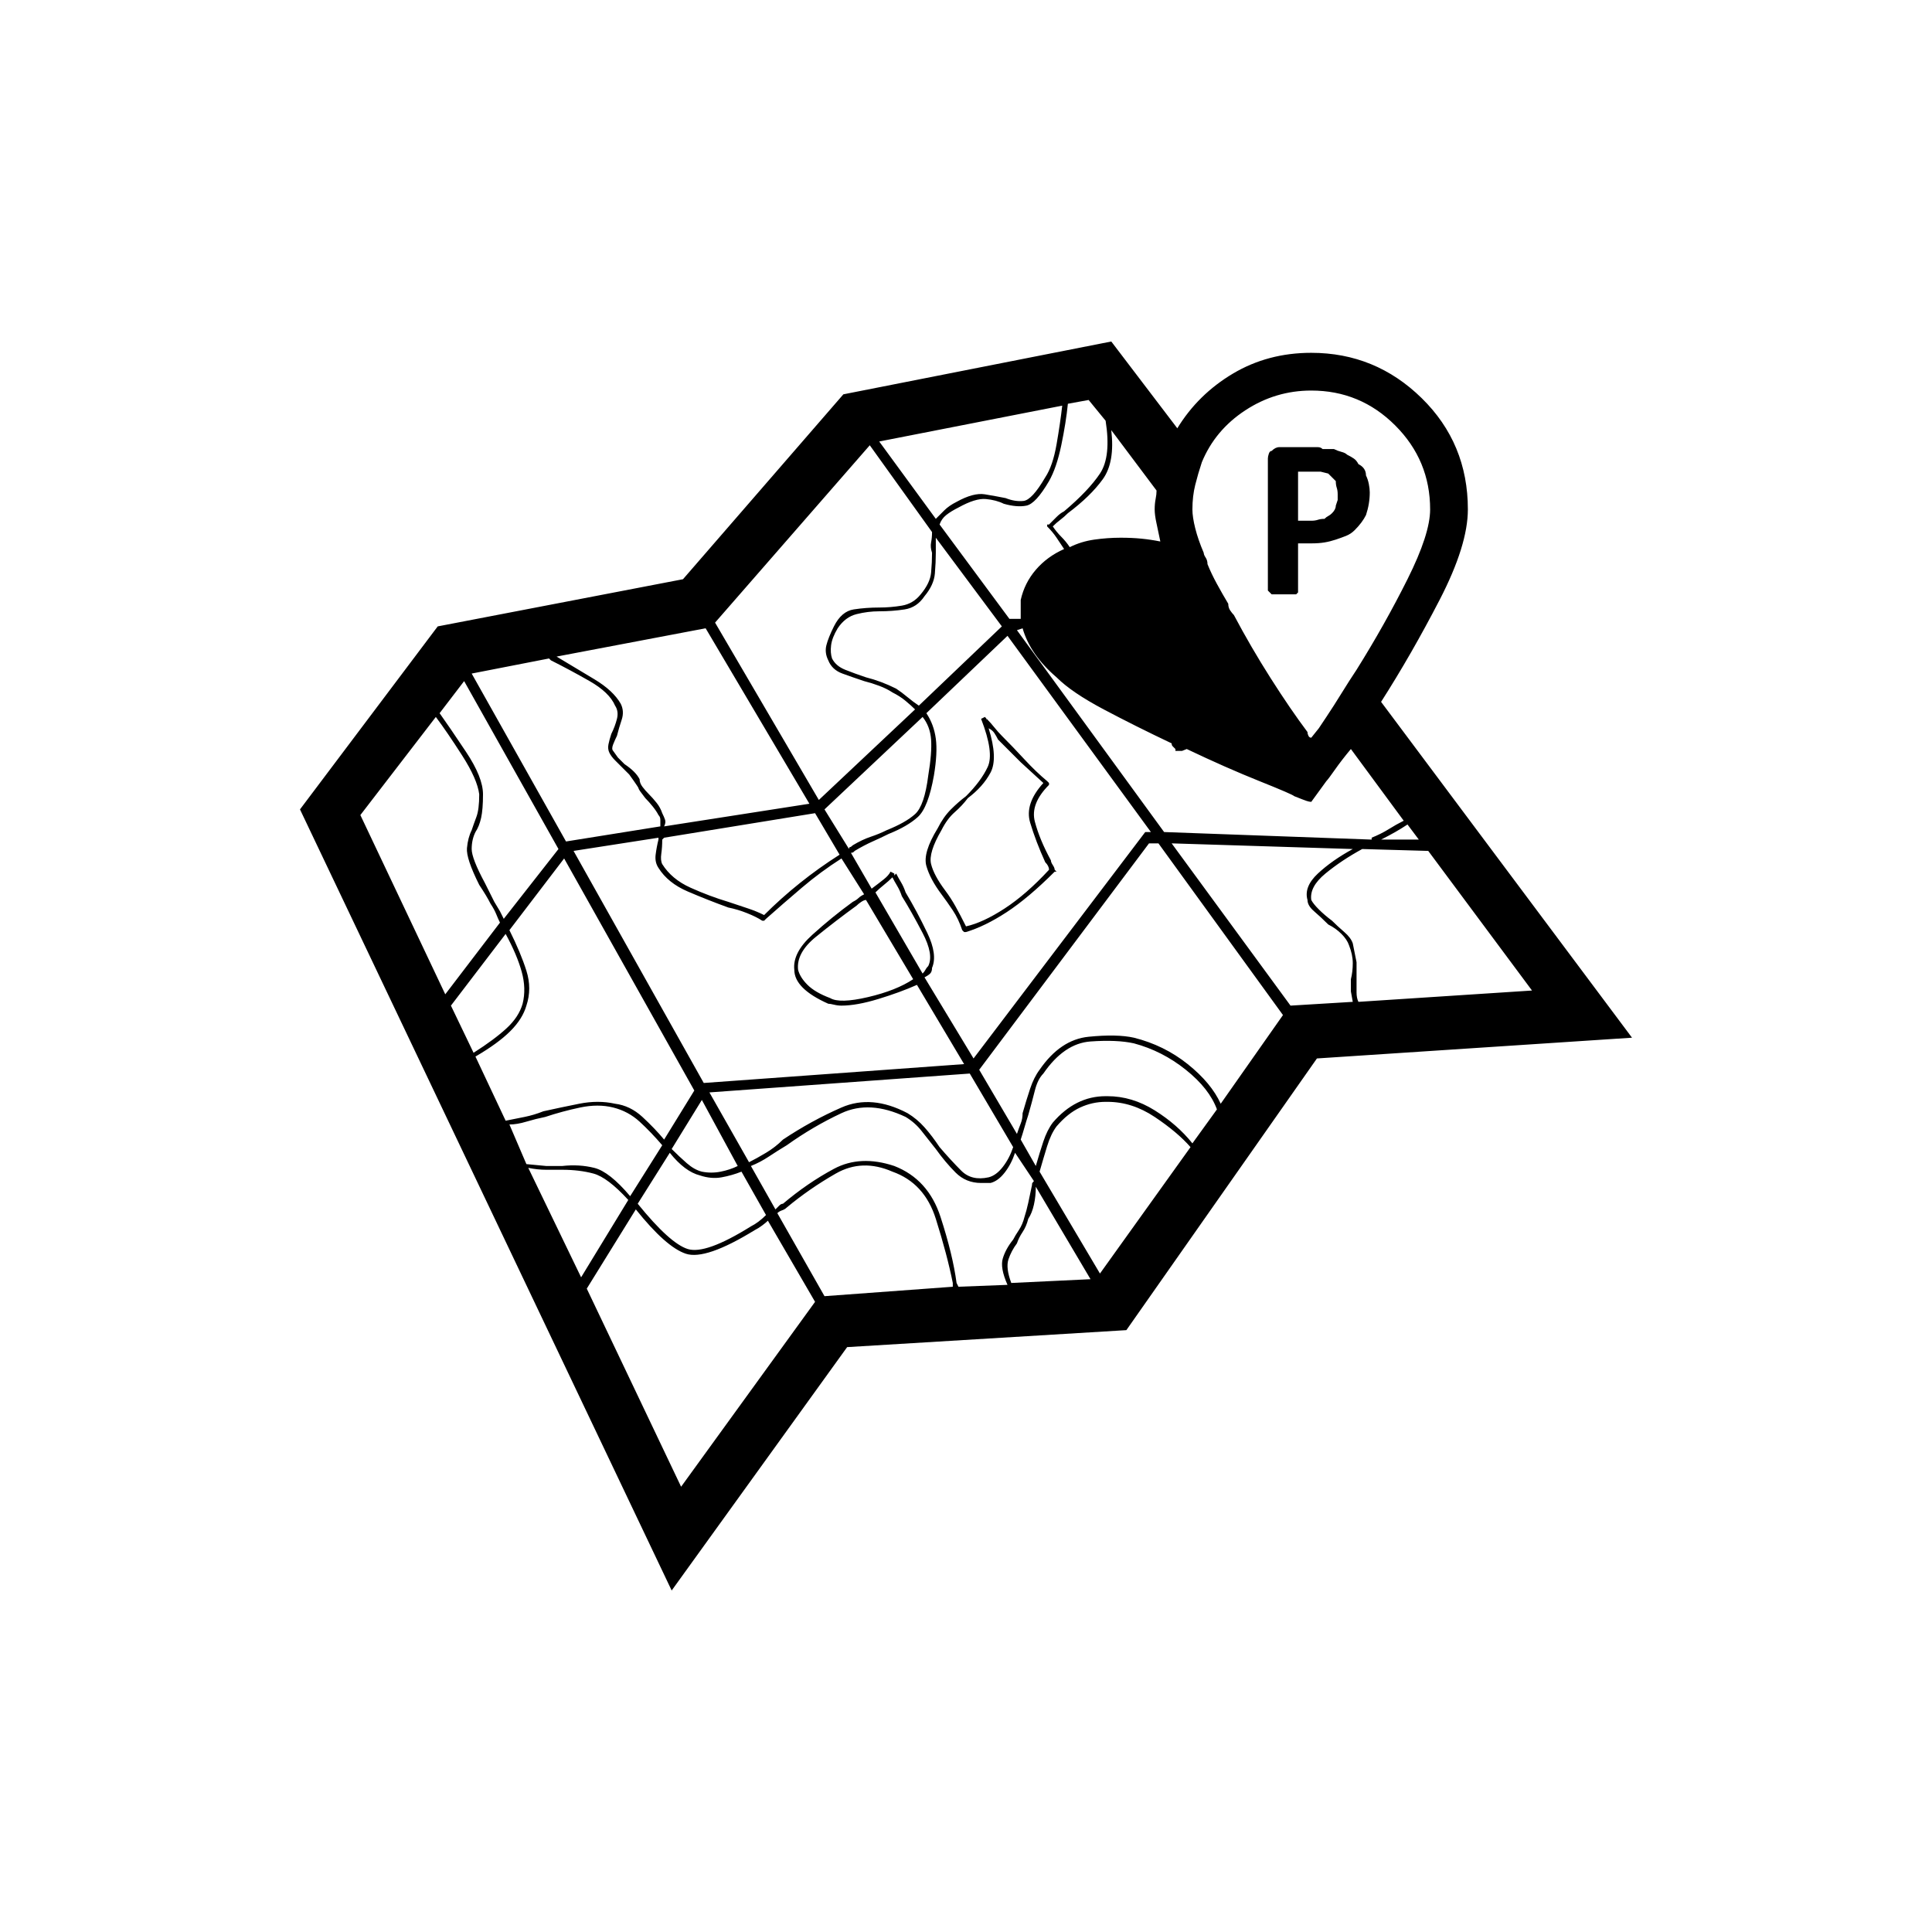
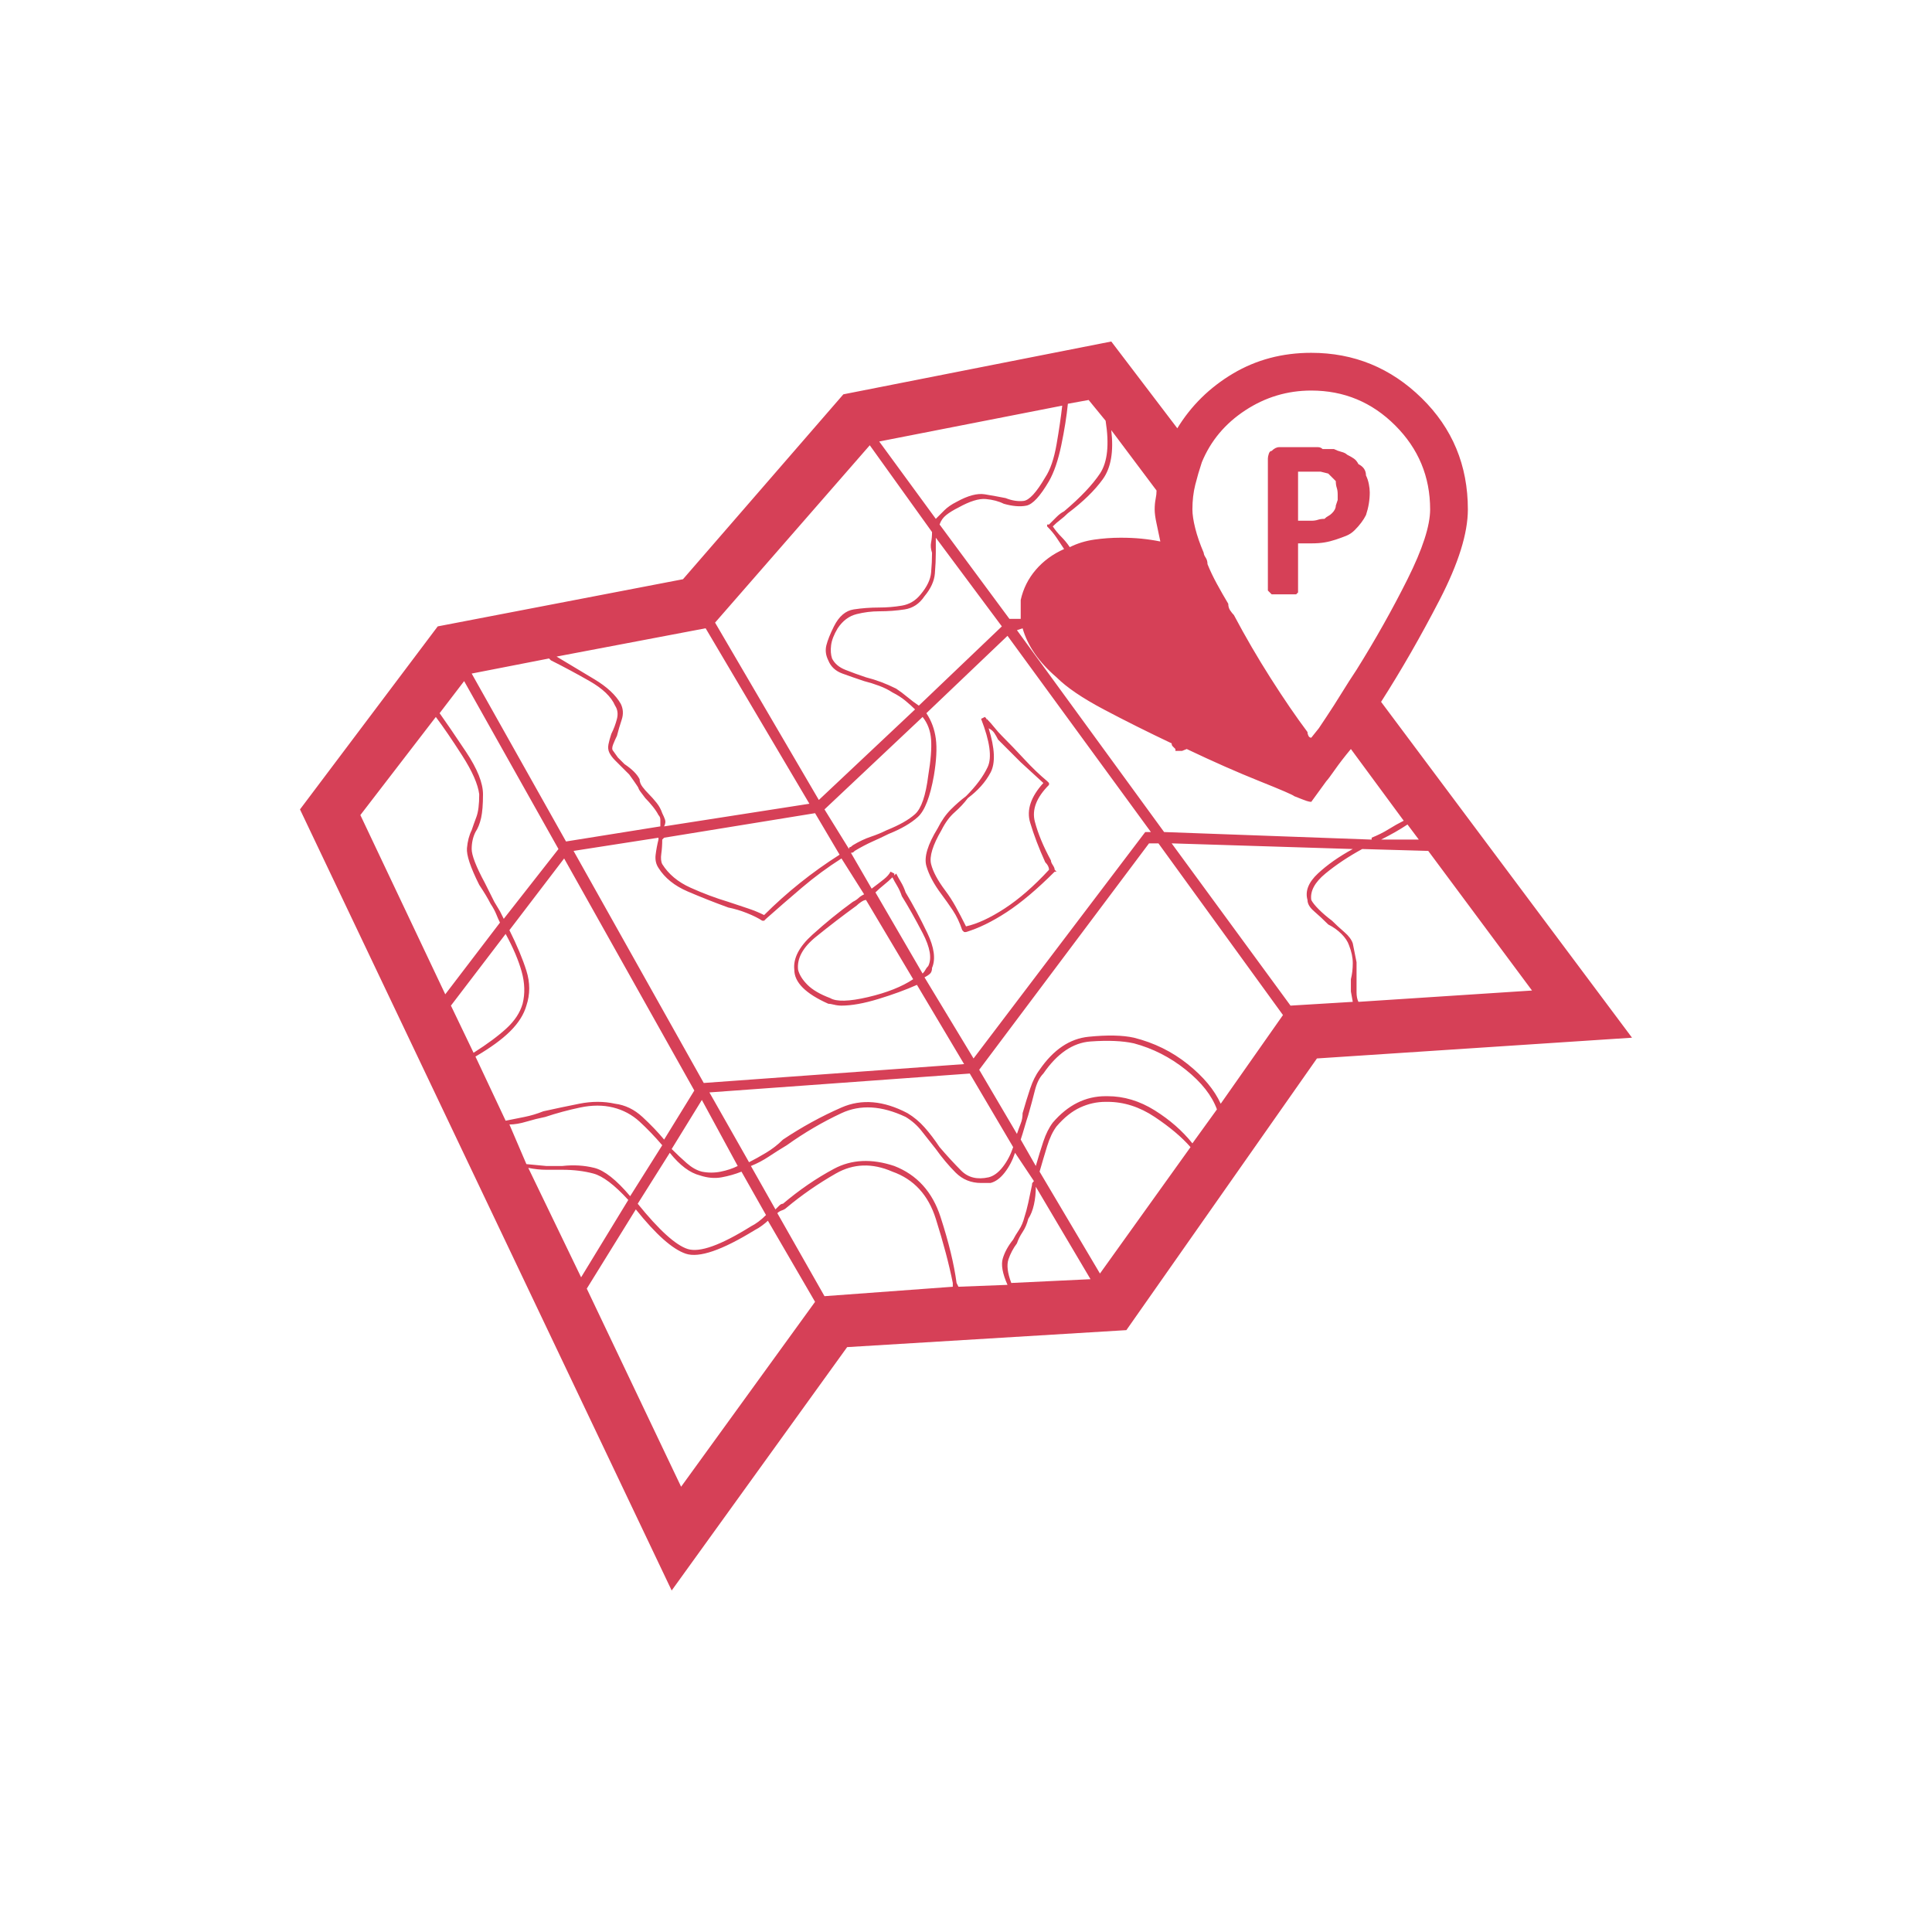
<svg xmlns="http://www.w3.org/2000/svg" version="1.1" viewBox="0 0 1024 1024">
  <g transform="matrix(1 0 0 -1 0 960)">
-     <path fill="currentColor" d="M732 588q16 25 31 54t15 48q0 35 -24.5 59t-58.5 24q-23 0 -41.5 -11t-29.5 -29l-35 46l-142 -28l-85 -98l-130 -25l-73 -97l197 -414l93 129l148 9l101 144l167 11l-133 178v0zM719 441v9t-2 10q-1 3 -4.5 6t-6.5 6q-4 3 -7 6t-4 5q-1 7 7.5 14t19.5 13l35 -1l55 -74 l-92 -6q-1 2 -1 5v7v0zM752 515h-20q4 2 7.5 4t6.5 4zM744 525q-4 -2 -8 -4.5t-9 -4.5v-0.5v-0.5l-110 4l-78 107l3 1q2 -7 6.5 -13.5t11.5 -12.5q8 -8 25 -17t36 -18q0 -1 0.5 -1.5l1.5 -1.5v-1h1h2.5t2.5 1q21 -10 38.5 -17t18.5 -8q5 -2 6.5 -2.5t2.5 -0.5v0l8 11 q1 1 4.5 6t8.5 11l28 -38v0zM534 279l-26 -1l-0.5 1l-0.5 1q-2 15 -8.5 35t-24.5 27q-18 6 -32 -1.5t-27 -18.5q-1 0 -2 -1l-2 -2l-13 23q5 2 9.5 5t9.5 6q14 10 29 17t34 -2q5 -3 8.5 -7.5t7.5 -9.5q5 -7 10.5 -12.5t13.5 -5.5h2h3q4 1 7.5 5.5t5.5 10.5l10 -15 q-1 -1 -1 -1.5v-0.5q-1 -5 -2 -9.5t-2 -7.5q-1 -4 -3 -7t-3 -5q-4 -5 -5.5 -10t2.5 -14v0zM496 667v4v4l35 -47l-44 -42q-3 2 -6 4.5t-6 4.5q-4 2 -8 3.5t-8 2.5q-6 2 -11 4t-7 6q-1 3 -0.5 7t3.5 9q4 6 10 7.5t12 1.5q7 0 13.5 1t10.5 7q5 6 5.5 12t0.5 11v0zM445 507 q-11 -7 -21 -15t-19 -17q-4 2 -8.5 3.5l-10.5 3.5q-10 3 -20 7.5t-15 12.5q-1 2 -0.5 5.5t0.5 7.5l0.5 0.5l0.5 0.5l80 13zM437 531l52 49q4 -5 4.5 -12t-1.5 -19q-2 -16 -7 -20.5t-15 -8.5q-4 -2 -8.5 -3.5t-9.5 -4.5q-1 -1 -1.5 -1t-0.5 -1l-13 21v0zM349 500 q5 -8 15.5 -12.5t21.5 -8.5q5 -1 10 -3t8 -4h1l1 1q9 8 19 16.5t21 15.5l12 -19q-2 -1 -3 -2t-3 -2q-11 -8 -21.5 -17.5t-9.5 -18.5q0 -5 4.5 -9.5t13.5 -8.5q1 0 3 -0.5t4 -0.5q8 0 19.5 3.5t20.5 7.5l25 -42l-138 -10l-69 123l45 7v-0.5v-0.5q-1 -4 -1.5 -8t1.5 -7v0z M484 441q-9 -6 -24 -9.5t-20 -0.5q-8 3 -12 7t-5 8q-1 9 9.5 17.5t21.5 16.5q1 1 2.5 2t2.5 1zM464 487q2 2 4.5 4t4.5 4q1 -2 2.5 -4.5t2.5 -5.5q5 -8 11 -19.5t3 -17.5q-1 -1 -1.5 -2t-1.5 -2l-25 43v0zM391 342q-4 -2 -9 -3t-10 0q-4 1 -8 4.5t-8 7.5l16 26l19 -35v0z M355 349q4 -5 8 -8t8 -4q6 -2 11.5 -1t10.5 3l13 -23q-2 -2 -4 -3.5t-4 -2.5q-24 -15 -33.5 -12t-26.5 24v0l17 27v0zM524 336q-9 -2 -14.5 3.5t-11.5 12.5q-4 6 -8 10.5t-9 7.5q-19 10 -35 3t-31 -17q-4 -4 -9 -7t-9 -5l-21 37l138 10l23 -39q-2 -6 -5.5 -10.5t-7.5 -5.5v0 zM490 442q2 1 3 2t1 3q3 7 -2.5 18.5t-11.5 21.5q-1 3 -2.5 5.5t-2.5 4.5l-1 -1v0.5v0.5l-2 1q-1 -2 -3.5 -4t-6.5 -5l-11 19q1 0 1.5 0.5l0.5 0.5q5 3 9.5 5t8.5 4q10 4 15.5 9t8.5 22q2 12 1 19.5t-5 13.5l43 41l76 -104h-3l-91 -120l-26 43v0zM632 690q0 7 1.5 13t3.5 12 q7 17 23 27.5t35 10.5q26 0 44.5 -18.5t18.5 -44.5q0 -13 -12 -37t-27 -48q-4 -6 -8 -12.5t-8 -12.5l-4 -6t-4 -5q-1 0 -1.5 1t-0.5 2q-9 12 -19.5 28.5t-19.5 33.5q-1 1 -2 2.5t-1 3.5q-3 5 -6 10.5t-5 10.5q0 2 -1 3.5t-1 2.5q-3 7 -4.5 13t-1.5 10zM613 700 q0 -2 -0.5 -4.5t-0.5 -5.5t1 -7.5t2 -9.5q-5 1 -10 1.5t-11 0.5q-7 0 -14 -1t-13 -4q-2 3 -4.5 5.5t-4.5 5.5q2 2 4 3.5t4 3.5q12 9 18.5 18t4.5 26l24 -32v0zM586 737q3 -19 -3 -28t-19 -20q-2 -1 -4 -3l-4 -4h-1v-1q3 -3 5 -6l4 -6q-9 -4 -15 -11t-8 -16v-4.5v-5.5h-6v0 l-37 50q1 3 3.5 5t6.5 4q9 5 14.5 4.5t9.5 -2.5q7 -2 12 -1t12 13q4 7 6.5 19t3.5 22l11 2l9 -11v0zM563 745q-1 -9 -3 -20.5t-6 -17.5q-7 -12 -11.5 -12.5t-9.5 1.5q-5 1 -11 2t-15 -4q-4 -2 -6.5 -4.5l-4.5 -4.5l-30 41l97 19v0zM461 724l33 -46q0 -3 -0.5 -5.5t0.5 -5.5 q0 -5 -0.5 -10.5t-5.5 -11.5q-4 -5 -10 -6t-12 -1q-7 0 -13.5 -1t-10.5 -9q-3 -6 -4 -10t1 -8q2 -5 7.5 -7t11.5 -4q4 -1 8 -2.5t7 -3.5q4 -2 7 -4.5t5 -4.5l-51 -48l-55 94zM374 627l55 -93l-77 -12q1 2 0.5 3.5t-1.5 3.5q-1 3 -3 5.5t-4 4.5t-3.5 4t-1.5 4q-1 2 -3 4t-5 4 l-3.5 3.5t-2.5 3.5q-1 1 0 3.5t2 4.5q1 4 2.5 8.5t-0.5 8.5q-4 7 -14 13l-20 12l79 15v0zM291 611l0.5 -0.5l0.5 -0.5q10 -5 20.5 -11t13.5 -13q2 -3 1 -7t-3 -8q-1 -3 -1.5 -5.5t0.5 -4.5t3 -4l4 -4l3.5 -3.5t2.5 -3.5t2.5 -4t3.5 -5q2 -2 4 -4.5t3 -4.5q1 -1 1 -2.5v-3.5 l-50 -8l-50 89l41 8v0zM246 599l50 -89l-29 -37l-2 4t-3 5l-2.5 5l-2.5 5q-7 13 -7 18t2 9q2 3 3 7.5t1 12.5q0 9 -9 22.5t-14 20.5l13 17v0zM231 580q6 -8 14 -20.5t9 -20.5q0 -8 -1.5 -12t-2.5 -7q-2 -4 -2.5 -9.5t6.5 -19.5q2 -3 3.5 -5.5t2.5 -4.5q2 -3 3 -5.5t2 -4.5 l-29 -38l-45 95l40 52v0zM268 465q6 -11 8.5 -20t0.5 -17q-2 -7 -8.5 -13t-17.5 -13l-12 25l29 38v0zM279 427q3 9 0 18.5t-9 21.5l29 38l69 -123l-16 -26q-5 6 -11.5 12t-14.5 7q-9 2 -19 0t-19 -4q-5 -2 -10 -3l-10 -2l-16 34q12 7 18.5 13.5t8.5 13.5zM289 368 q9 3 18.5 5t17.5 0t14 -7.5t12 -12.5l-17 -27q-11 13 -19 15t-17 1h-8.5t-10.5 1l-9 21q4 0 9 1.5t10 2.5v0zM298 340q9 0 16.5 -2t18.5 -14l-25 -41l-28 58q5 -1 9.5 -1h8.5v0zM361 172l-50 105l26 42q16 -20 26.5 -23.5t36.5 12.5q2 1 4 2.5t3 2.5l25 -43l-71 -98v0z M437 273l-25 44q1 1 2.5 1.5t2.5 1.5q12 10 26 18t30 1q17 -6 23 -25t9 -34v-1.5v-0.5zM536 280q-3 8 -1.5 12.5t4.5 8.5q1 3 3 6t3 7q2 3 3 7.5t1 9.5l29 -49l-42 -2v0zM583 285l-32 54q2 7 4 13.5t5 10.5q6 7 12.5 10t13.5 3h0.5h0.5q13 0 25 -8t19 -16l-48 -67v0z M632 354q-8 10 -20 17.5t-25 7.5h-0.5h-0.5q-8 0 -15 -3.5t-13 -10.5q-3 -4 -5 -10t-4 -13l-8 14q1 3 2 6.5t2 6.5q2 7 3.5 13t4.5 9q11 16 25 17t23 -1q15 -4 27.5 -14t16.5 -21l-13 -18v0zM647 375q-5 11 -17.5 21t-28.5 14q-9 2 -24 0.5t-26 -17.5q-3 -4 -5 -10t-4 -13 q0 -3 -1 -5.5t-2 -5.5l-20 34l90 120h5l66 -91l-33 -47v0zM684 427l-63 86l96 -3q-11 -6 -18.5 -13t-5.5 -14q0 -3 3.5 -6t7.5 -7q4 -2 7 -5t4 -6q2 -5 2 -9.5t-1 -8.5v-6.5t1 -5.5l-33 -2v0zM557 504q-6 11 -8.5 20.5t7.5 19.5v1l-1 1q-6 5 -12 11.5t-12 12.5q-2 2 -4 4.5 t-4 4.5v-1q0 1 -0.5 1.5l-0.5 0.5l-2 -1q7 -18 3.5 -25.5t-11.5 -15.5q-4 -3 -8 -7t-7 -10q-8 -13 -6 -20t8 -15q3 -4 6 -8.5t5 -10.5l1 -1h1q10 3 21.5 10.5t25.5 21.5h1l-1 1q0 1 -1 2.5t-1 2.5v0zM512 469q-3 6 -5.5 10.5t-5.5 8.5q-6 8 -7.5 14t5.5 18q3 6 7 9.5t7 7.5 q8 6 12 13.5t-1 23.5q2 -1 3 -2.5t2 -3.5l12 -12t12 -11q-10 -11 -7 -21t8 -21q1 -1 1.5 -2t0.5 -2q-12 -13 -23.5 -20.5t-20.5 -9.5v0zM674 645h1.5h0.5h2h2h2h2h1.5h1.5l0.5 0.5l0.5 0.5v0.5v0.5v0v0v25h7q4 0 7 0.5t6 1.5t5.5 2t4.5 3t3.5 4t2.5 4q1 3 1.5 6t0.5 6 q0 2 -0.5 4.5t-1.5 4.5q0 2 -1 3.5t-3 2.5q-1 2 -2.5 3t-3.5 2q-1 1 -3 1.5t-4 1.5h-2.5h-3.5q-1 1 -2.5 1h-2.5h-18q-1 0 -2 -0.5t-2 -1.5q-1 0 -1.5 -1.5t-0.5 -2.5v-70l0.5 -0.5l0.5 -0.5l0.5 -0.5l0.5 -0.5v0zM688 710h7h2.5h2.5t2 -0.5t2 -0.5l2 -2l2 -2q0 -2 0.5 -3.5 t0.5 -3.5v-3t-1 -3q0 -1 -0.5 -2t-1.5 -2t-2 -1.5t-2 -1.5q-2 0 -3.5 -0.5t-3.5 -0.5h-7v26v0z" />
+     <path fill="#d64057" d="M732 588q16 25 31 54t15 48q0 35 -24.5 59t-58.5 24q-23 0 -41.5 -11t-29.5 -29l-35 46l-142 -28l-85 -98l-130 -25l-73 -97l197 -414l93 129l148 9l101 144l167 11l-133 178v0zM719 441v9t-2 10q-1 3 -4.5 6t-6.5 6q-4 3 -7 6t-4 5q-1 7 7.5 14t19.5 13l35 -1l55 -74 l-92 -6q-1 2 -1 5v7v0zM752 515h-20q4 2 7.5 4t6.5 4zM744 525q-4 -2 -8 -4.5t-9 -4.5v-0.5v-0.5l-110 4l-78 107l3 1q2 -7 6.5 -13.5t11.5 -12.5q8 -8 25 -17t36 -18q0 -1 0.5 -1.5l1.5 -1.5v-1h1h2.5t2.5 1q21 -10 38.5 -17t18.5 -8q5 -2 6.5 -2.5t2.5 -0.5v0l8 11 q1 1 4.5 6t8.5 11l28 -38v0zM534 279l-26 -1l-0.5 1l-0.5 1q-2 15 -8.5 35t-24.5 27q-18 6 -32 -1.5t-27 -18.5q-1 0 -2 -1l-2 -2l-13 23q5 2 9.5 5t9.5 6q14 10 29 17t34 -2q5 -3 8.5 -7.5t7.5 -9.5q5 -7 10.5 -12.5t13.5 -5.5h2h3q4 1 7.5 5.5t5.5 10.5l10 -15 q-1 -1 -1 -1.5v-0.5q-1 -5 -2 -9.5t-2 -7.5q-1 -4 -3 -7t-3 -5q-4 -5 -5.5 -10t2.5 -14v0zM496 667v4v4l35 -47l-44 -42q-3 2 -6 4.5t-6 4.5q-4 2 -8 3.5t-8 2.5q-6 2 -11 4t-7 6q-1 3 -0.5 7t3.5 9q4 6 10 7.5t12 1.5q7 0 13.5 1t10.5 7q5 6 5.5 12t0.5 11v0zM445 507 q-11 -7 -21 -15t-19 -17q-4 2 -8.5 3.5l-10.5 3.5q-10 3 -20 7.5t-15 12.5q-1 2 -0.5 5.5t0.5 7.5l0.5 0.5l0.5 0.5l80 13zM437 531l52 49q4 -5 4.5 -12t-1.5 -19q-2 -16 -7 -20.5t-15 -8.5q-4 -2 -8.5 -3.5t-9.5 -4.5q-1 -1 -1.5 -1t-0.5 -1l-13 21v0zM349 500 q5 -8 15.5 -12.5t21.5 -8.5q5 -1 10 -3t8 -4h1l1 1q9 8 19 16.5t21 15.5l12 -19q-2 -1 -3 -2t-3 -2q-11 -8 -21.5 -17.5t-9.5 -18.5q0 -5 4.5 -9.5t13.5 -8.5q1 0 3 -0.5t4 -0.5q8 0 19.5 3.5t20.5 7.5l25 -42l-138 -10l-69 123l45 7v-0.5v-0.5q-1 -4 -1.5 -8t1.5 -7v0z M484 441q-9 -6 -24 -9.5t-20 -0.5q-8 3 -12 7t-5 8q-1 9 9.5 17.5t21.5 16.5q1 1 2.5 2t2.5 1zM464 487q2 2 4.5 4t4.5 4q1 -2 2.5 -4.5t2.5 -5.5q5 -8 11 -19.5t3 -17.5q-1 -1 -1.5 -2t-1.5 -2l-25 43v0zM391 342q-4 -2 -9 -3t-10 0q-4 1 -8 4.5t-8 7.5l16 26l19 -35v0z M355 349q4 -5 8 -8t8 -4q6 -2 11.5 -1t10.5 3l13 -23q-2 -2 -4 -3.5t-4 -2.5q-24 -15 -33.5 -12t-26.5 24v0l17 27v0zM524 336q-9 -2 -14.5 3.5t-11.5 12.5q-4 6 -8 10.5t-9 7.5q-19 10 -35 3t-31 -17q-4 -4 -9 -7t-9 -5l-21 37l138 10l23 -39q-2 -6 -5.5 -10.5t-7.5 -5.5v0 zM490 442q2 1 3 2t1 3q3 7 -2.5 18.5t-11.5 21.5q-1 3 -2.5 5.5t-2.5 4.5l-1 -1v0.5v0.5l-2 1q-1 -2 -3.5 -4t-6.5 -5l-11 19q1 0 1.5 0.5l0.5 0.5q5 3 9.5 5t8.5 4q10 4 15.5 9t8.5 22q2 12 1 19.5t-5 13.5l43 41l76 -104h-3l-91 -120l-26 43v0zM632 690q0 7 1.5 13t3.5 12 q7 17 23 27.5t35 10.5q26 0 44.5 -18.5t18.5 -44.5q0 -13 -12 -37t-27 -48q-4 -6 -8 -12.5t-8 -12.5l-4 -6t-4 -5q-1 0 -1.5 1t-0.5 2q-9 12 -19.5 28.5t-19.5 33.5q-1 1 -2 2.5t-1 3.5q-3 5 -6 10.5t-5 10.5q0 2 -1 3.5t-1 2.5q-3 7 -4.5 13t-1.5 10zM613 700 q0 -2 -0.5 -4.5t-0.5 -5.5t1 -7.5t2 -9.5q-5 1 -10 1.5t-11 0.5q-7 0 -14 -1t-13 -4q-2 3 -4.5 5.5t-4.5 5.5q2 2 4 3.5t4 3.5q12 9 18.5 18t4.5 26l24 -32v0zM586 737q3 -19 -3 -28t-19 -20q-2 -1 -4 -3l-4 -4h-1v-1q3 -3 5 -6l4 -6q-9 -4 -15 -11t-8 -16v-4.5v-5.5h-6v0 l-37 50q1 3 3.5 5t6.5 4q9 5 14.5 4.5t9.5 -2.5q7 -2 12 -1t12 13q4 7 6.5 19t3.5 22l11 2l9 -11v0zM563 745q-1 -9 -3 -20.5t-6 -17.5q-7 -12 -11.5 -12.5t-9.5 1.5q-5 1 -11 2t-15 -4q-4 -2 -6.5 -4.5l-4.5 -4.5l-30 41l97 19v0zM461 724l33 -46q0 -3 -0.5 -5.5t0.5 -5.5 q0 -5 -0.5 -10.5t-5.5 -11.5q-4 -5 -10 -6t-12 -1q-7 0 -13.5 -1t-10.5 -9q-3 -6 -4 -10t1 -8q2 -5 7.5 -7t11.5 -4q4 -1 8 -2.5t7 -3.5q4 -2 7 -4.5t5 -4.5l-51 -48l-55 94zM374 627l55 -93l-77 -12q1 2 0.5 3.5t-1.5 3.5q-1 3 -3 5.5t-4 4.5t-3.5 4t-1.5 4q-1 2 -3 4t-5 4 l-3.5 3.5t-2.5 3.5q-1 1 0 3.5t2 4.5q1 4 2.5 8.5t-0.5 8.5q-4 7 -14 13l-20 12l79 15v0zM291 611l0.5 -0.5l0.5 -0.5q10 -5 20.5 -11t13.5 -13q2 -3 1 -7t-3 -8q-1 -3 -1.5 -5.5t0.5 -4.5t3 -4l4 -4l3.5 -3.5t2.5 -3.5t2.5 -4t3.5 -5q2 -2 4 -4.5t3 -4.5q1 -1 1 -2.5v-3.5 l-50 -8l-50 89l41 8v0zM246 599l50 -89l-29 -37l-2 4t-3 5l-2.5 5l-2.5 5q-7 13 -7 18t2 9q2 3 3 7.5t1 12.5q0 9 -9 22.5t-14 20.5l13 17v0zM231 580q6 -8 14 -20.5t9 -20.5q0 -8 -1.5 -12t-2.5 -7q-2 -4 -2.5 -9.5t6.5 -19.5q2 -3 3.5 -5.5t2.5 -4.5q2 -3 3 -5.5t2 -4.5 l-29 -38l-45 95l40 52v0zM268 465q6 -11 8.5 -20t0.5 -17q-2 -7 -8.5 -13t-17.5 -13l-12 25l29 38v0zM279 427q3 9 0 18.5t-9 21.5l29 38l69 -123l-16 -26q-5 6 -11.5 12t-14.5 7q-9 2 -19 0t-19 -4q-5 -2 -10 -3l-10 -2l-16 34q12 7 18.5 13.5t8.5 13.5zM289 368 q9 3 18.5 5t17.5 0t14 -7.5t12 -12.5l-17 -27q-11 13 -19 15t-17 1h-8.5t-10.5 1l-9 21q4 0 9 1.5t10 2.5v0zM298 340q9 0 16.5 -2t18.5 -14l-25 -41l-28 58q5 -1 9.5 -1h8.5v0zM361 172l-50 105l26 42q16 -20 26.5 -23.5t36.5 12.5q2 1 4 2.5t3 2.5l25 -43l-71 -98v0z M437 273l-25 44q1 1 2.5 1.5t2.5 1.5q12 10 26 18t30 1q17 -6 23 -25t9 -34v-1.5v-0.5zM536 280q-3 8 -1.5 12.5t4.5 8.5q1 3 3 6t3 7q2 3 3 7.5t1 9.5l29 -49l-42 -2v0zM583 285l-32 54q2 7 4 13.5t5 10.5q6 7 12.5 10t13.5 3h0.5h0.5q13 0 25 -8t19 -16l-48 -67v0z M632 354q-8 10 -20 17.5t-25 7.5h-0.5h-0.5q-8 0 -15 -3.5t-13 -10.5q-3 -4 -5 -10t-4 -13l-8 14q1 3 2 6.5t2 6.5q2 7 3.5 13t4.5 9q11 16 25 17t23 -1q15 -4 27.5 -14t16.5 -21l-13 -18v0zM647 375q-5 11 -17.5 21t-28.5 14q-9 2 -24 0.5t-26 -17.5q-3 -4 -5 -10t-4 -13 q0 -3 -1 -5.5t-2 -5.5l-20 34l90 120h5l66 -91l-33 -47v0zM684 427l-63 86l96 -3q-11 -6 -18.5 -13t-5.5 -14q0 -3 3.5 -6t7.5 -7q4 -2 7 -5t4 -6q2 -5 2 -9.5t-1 -8.5v-6.5t1 -5.5l-33 -2v0zM557 504q-6 11 -8.5 20.5t7.5 19.5v1l-1 1q-6 5 -12 11.5t-12 12.5q-2 2 -4 4.5 t-4 4.5v-1q0 1 -0.5 1.5l-0.5 0.5l-2 -1q7 -18 3.5 -25.5t-11.5 -15.5q-4 -3 -8 -7t-7 -10q-8 -13 -6 -20t8 -15q3 -4 6 -8.5t5 -10.5l1 -1h1q10 3 21.5 10.5t25.5 21.5h1l-1 1q0 1 -1 2.5t-1 2.5v0zM512 469q-3 6 -5.5 10.5t-5.5 8.5q-6 8 -7.5 14t5.5 18q3 6 7 9.5t7 7.5 q8 6 12 13.5t-1 23.5q2 -1 3 -2.5t2 -3.5l12 -12t12 -11q-10 -11 -7 -21t8 -21q1 -1 1.5 -2t0.5 -2q-12 -13 -23.5 -20.5t-20.5 -9.5v0zM674 645h1.5h0.5h2h2h2h2h1.5h1.5l0.5 0.5l0.5 0.5v0.5v0.5v0v0v25h7q4 0 7 0.5t6 1.5t5.5 2t4.5 3t3.5 4t2.5 4q1 3 1.5 6t0.5 6 q0 2 -0.5 4.5t-1.5 4.5q0 2 -1 3.5t-3 2.5q-1 2 -2.5 3t-3.5 2q-1 1 -3 1.5t-4 1.5h-2.5h-3.5q-1 1 -2.5 1h-2.5h-18q-1 0 -2 -0.5t-2 -1.5q-1 0 -1.5 -1.5t-0.5 -2.5v-70l0.5 -0.5l0.5 -0.5l0.5 -0.5l0.5 -0.5v0zM688 710h7h2.5h2.5t2 -0.5t2 -0.5l2 -2l2 -2q0 -2 0.5 -3.5 t0.5 -3.5v-3t-1 -3q0 -1 -0.5 -2t-1.5 -2t-2 -1.5t-2 -1.5q-2 0 -3.5 -0.5t-3.5 -0.5h-7v26v0z" />
  </g>
</svg>
